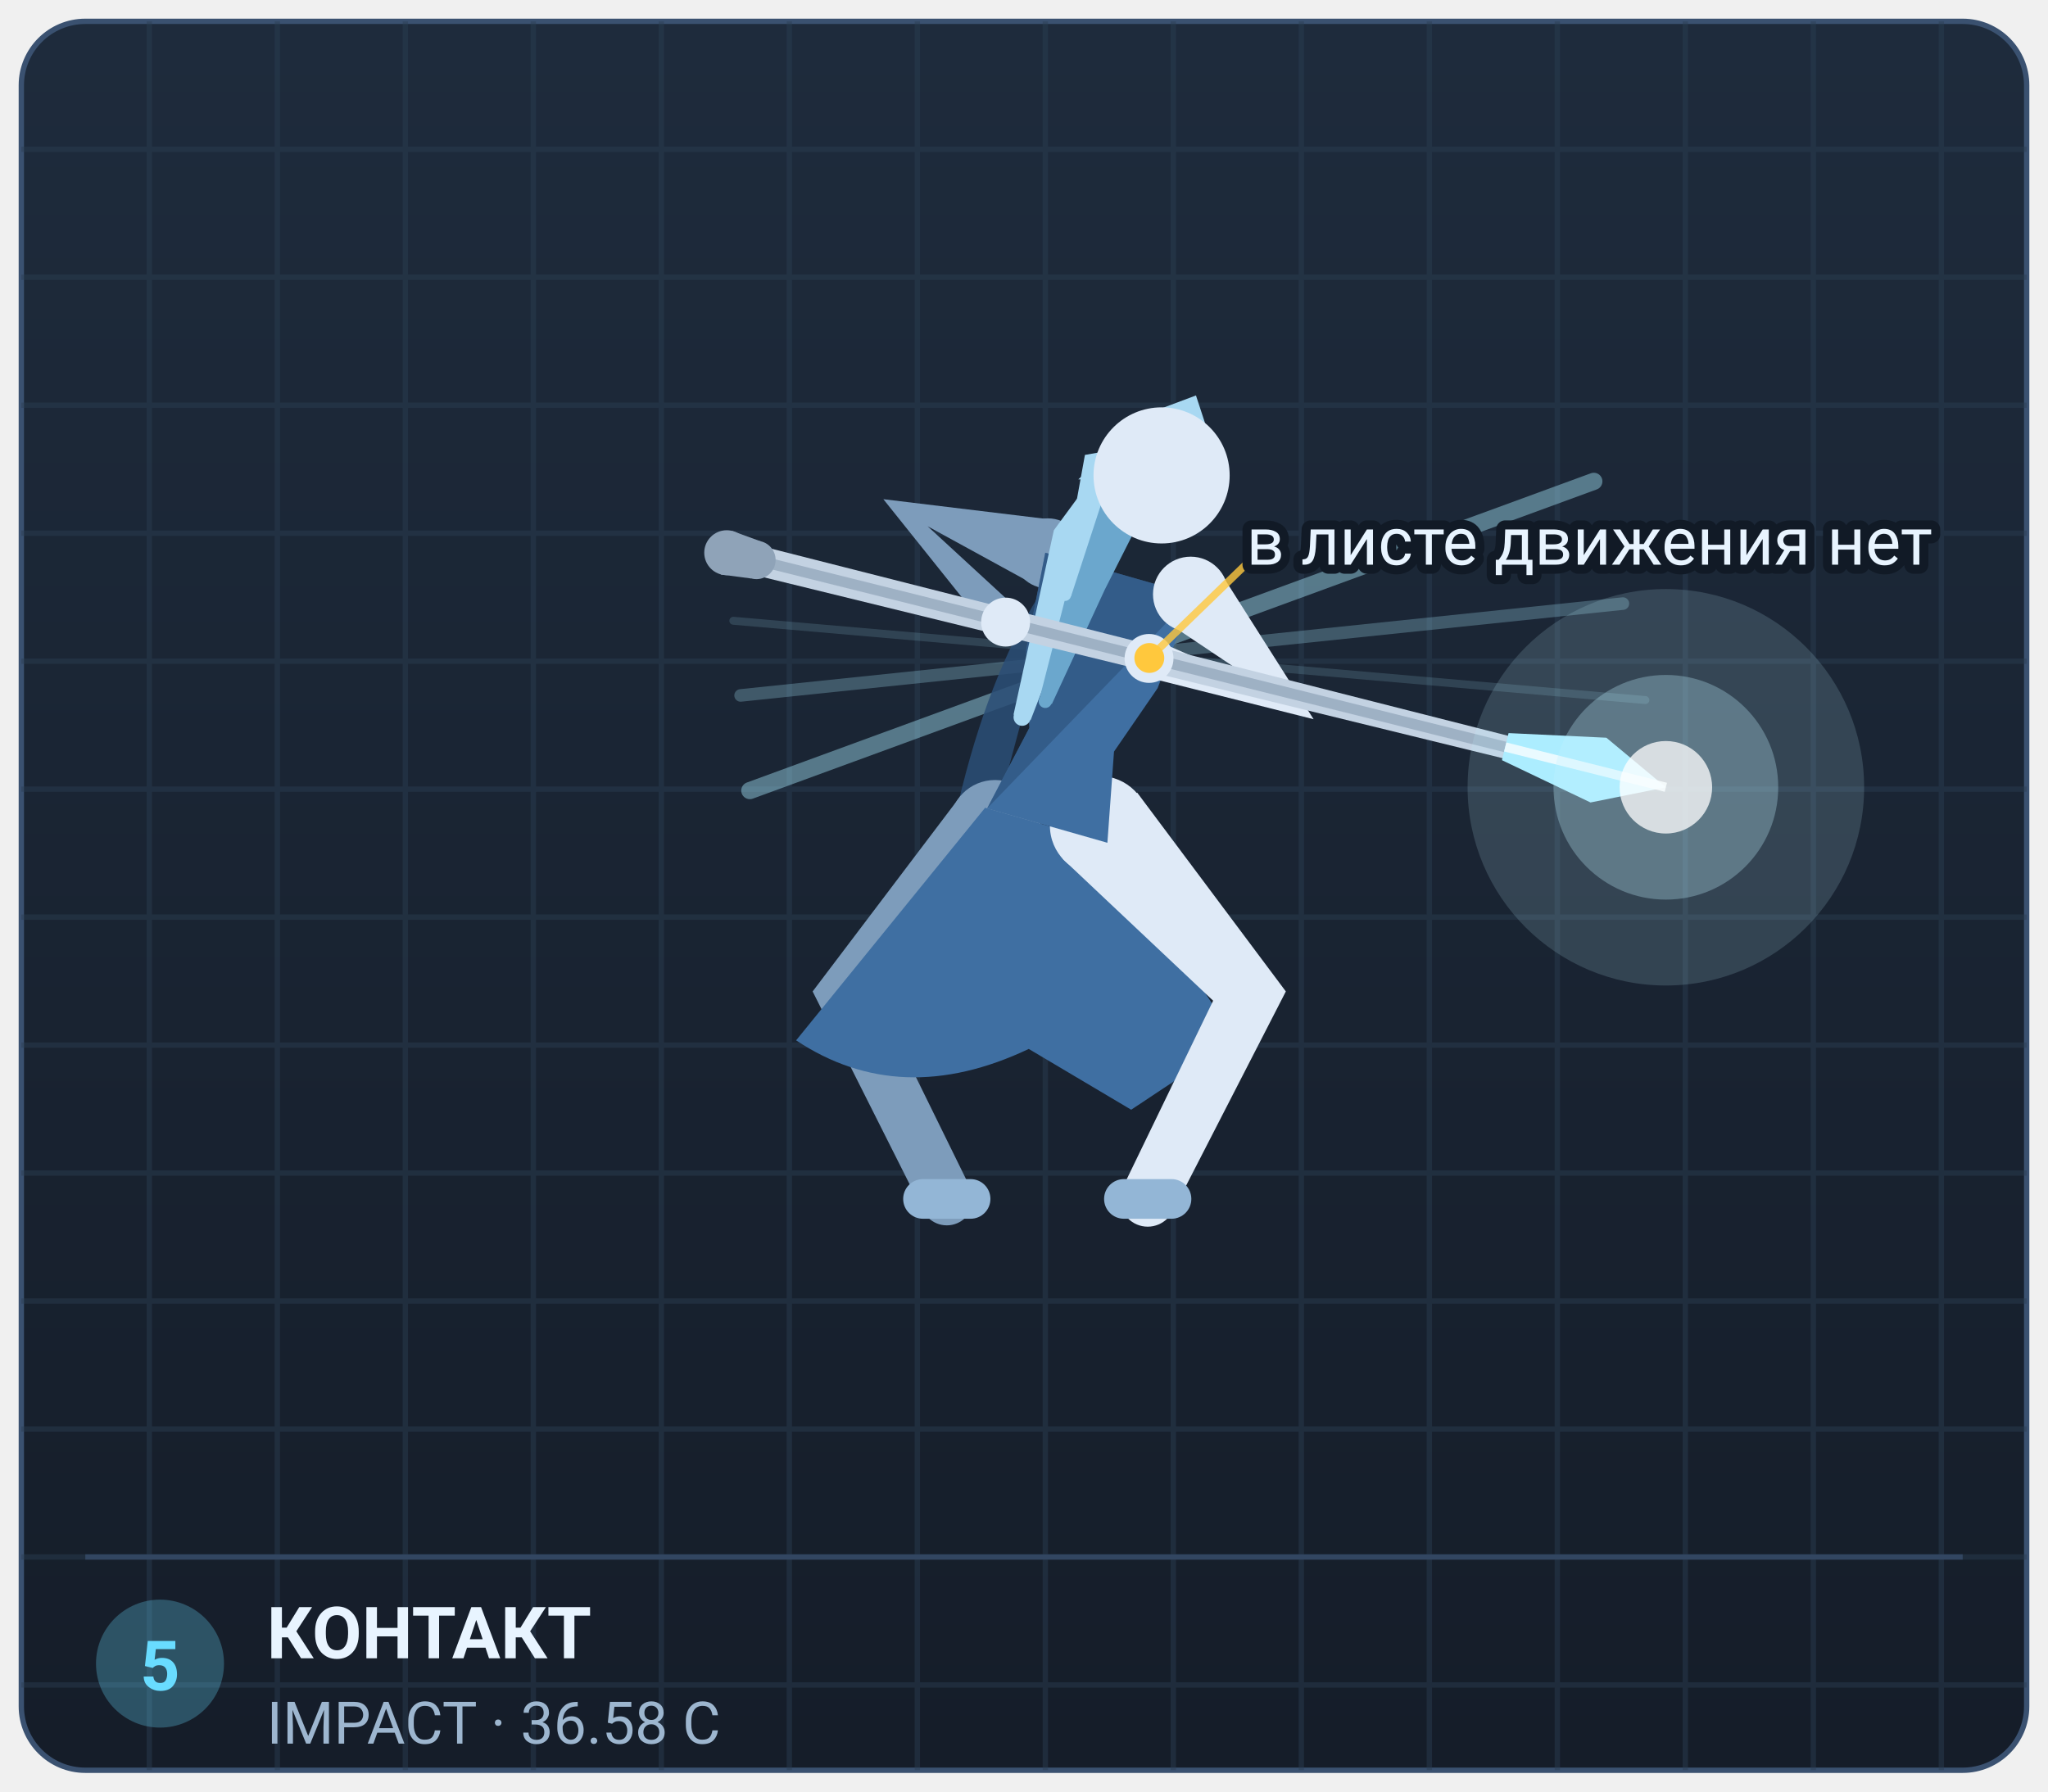
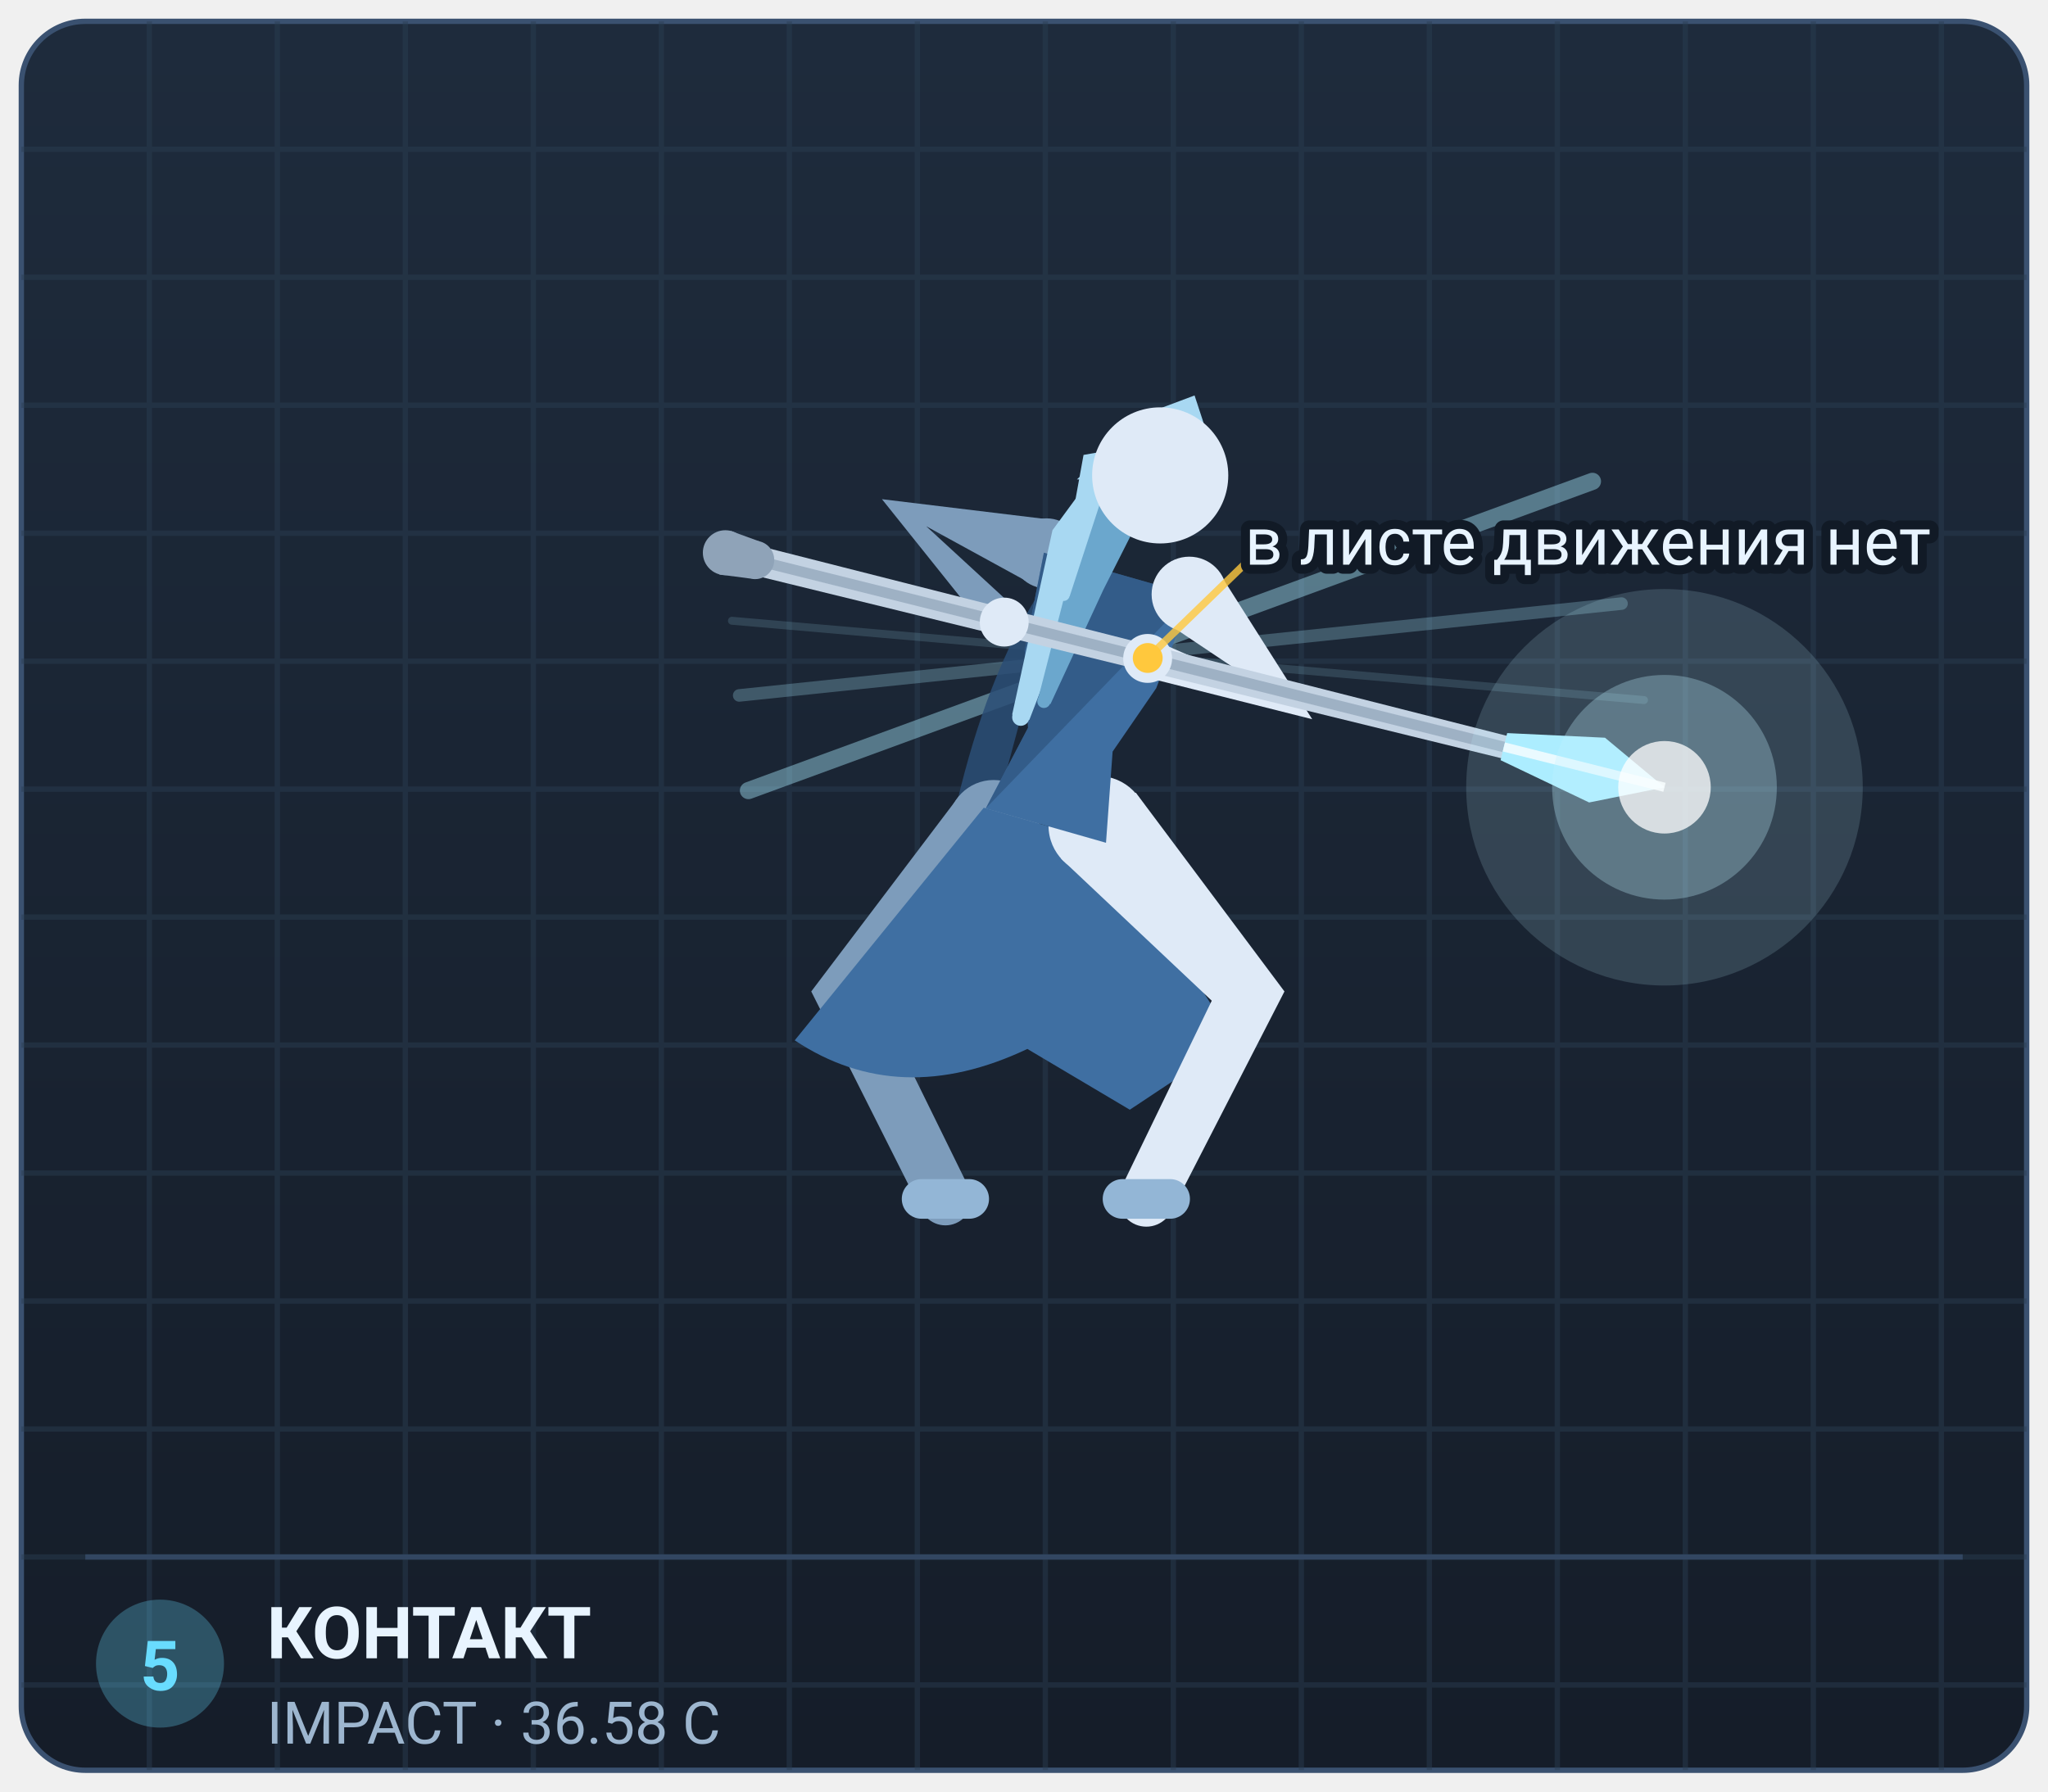
<svg xmlns="http://www.w3.org/2000/svg" viewBox="0 0 384 336" width="100%" preserveAspectRatio="xMidYMid meet" role="img">
  <defs>
-     <linearGradient id="g83986" x1="0" y1="0" x2="0" y2="1">
+     <linearGradient id="g55272" x1="0" y1="0" x2="0" y2="1">
      <stop offset="0" stop-color="#1e2b3c" />
      <stop offset="1" stop-color="#151d29" />
    </linearGradient>
-     <clipPath id="cg83986">
+     <clipPath id="cg55272">
      <rect x="4" y="4" width="376" height="328" rx="12" />
    </clipPath>
  </defs>
-   <rect x="4" y="4" width="376" height="328" rx="12" fill="url(#g83986)" stroke="#3a5170" />
-   <g clip-path="url(#cg83986)" stroke="#2b3d52" stroke-width="1" opacity="0.45">
+   <rect x="4" y="4" width="376" height="328" rx="12" fill="url(#g55272)" stroke="#3a5170" />
+   <g clip-path="url(#cg55272)" stroke="#2b3d52" stroke-width="1" opacity="0.45">
    <line x1="28" y1="4" x2="28" y2="332" />
    <line x1="52" y1="4" x2="52" y2="332" />
    <line x1="76" y1="4" x2="76" y2="332" />
    <line x1="100" y1="4" x2="100" y2="332" />
    <line x1="124" y1="4" x2="124" y2="332" />
    <line x1="148" y1="4" x2="148" y2="332" />
    <line x1="172" y1="4" x2="172" y2="332" />
    <line x1="196" y1="4" x2="196" y2="332" />
    <line x1="220" y1="4" x2="220" y2="332" />
    <line x1="244" y1="4" x2="244" y2="332" />
    <line x1="268" y1="4" x2="268" y2="332" />
    <line x1="292" y1="4" x2="292" y2="332" />
    <line x1="316" y1="4" x2="316" y2="332" />
    <line x1="340" y1="4" x2="340" y2="332" />
    <line x1="364" y1="4" x2="364" y2="332" />
    <line x1="4" y1="28" x2="380" y2="28" />
    <line x1="4" y1="52" x2="380" y2="52" />
    <line x1="4" y1="76" x2="380" y2="76" />
    <line x1="4" y1="100" x2="380" y2="100" />
    <line x1="4" y1="124" x2="380" y2="124" />
    <line x1="4" y1="148" x2="380" y2="148" />
    <line x1="4" y1="172" x2="380" y2="172" />
    <line x1="4" y1="196" x2="380" y2="196" />
    <line x1="4" y1="220" x2="380" y2="220" />
    <line x1="4" y1="244" x2="380" y2="244" />
    <line x1="4" y1="268" x2="380" y2="268" />
    <line x1="4" y1="292" x2="380" y2="292" />
    <line x1="4" y1="316" x2="380" y2="316" />
  </g>
-   <g transform="translate(196.36,224.85) scale(1.2392)">
+   <g transform="translate(196.10,224.85) scale(1.2392)">
    <line x1="82.7" y1="-108.6" x2="-45.0" y2="-61.8" stroke="#a9ecff" stroke-width="2.6" opacity="0.42" stroke-linecap="round" />
    <line x1="87.1" y1="-90.1" x2="-46.4" y2="-76.2" stroke="#a9ecff" stroke-width="1.9" opacity="0.26" stroke-linecap="round" />
    <line x1="90.5" y1="-75.5" x2="-47.5" y2="-87.5" stroke="#a9ecff" stroke-width="1.2" opacity="0.15" stroke-linecap="round" />
    <path d="M 2.7 -96.9 Q -14.2 -75.8 -18.4 -27.5 L -7.6 -58.7 Z" fill="#2a4d75" opacity="0.85" />
    <polygon points="-18.8,1.8 -35.5,-31.4 -13.1,-61.0 -2.8,-52.0 -25.6,-30.1 -11.7,-1.8" fill="#7d9cbb" opacity="1.00" />
    <circle cx="-15.2" cy="-0.0" r="4.0" fill="#7d9cbb" />
    <circle cx="-7.9" cy="-56.5" r="6.9" fill="#7d9cbb" />
    <polygon points="-1.3,-92.6 -18.1,-101.8 -4.3,-89.1 -8.4,-85.4 -24.8,-105.9 1.6,-102.7" fill="#7d9cbb" opacity="1.00" />
    <circle cx="0.1" cy="-97.7" r="5.3" fill="#7d9cbb" />
    <circle cx="-6.3" cy="-87.3" r="2.8" fill="#7d9cbb" />
    <path d="M -9.4 -59.2 L -38.0 -24.0 Q -22.2 -13.5 -2.8 -22.7 Q -2.8 -22.7 12.7 -13.5 Q 12.7 -13.5 28.5 -24.0 L 9.4 -53.8 Z" fill="#3f6fa2" />
    <polygon points="11.5,-1.9 25.1,-30.0 2.3,-51.5 13.6,-61.5 36.1,-31.4 19.0,1.9" fill="#dfeaf7" opacity="1.00" />
    <circle cx="15.2" cy="-0.0" r="4.2" fill="#dfeaf7" />
    <circle cx="7.9" cy="-56.5" r="7.5" fill="#dfeaf7" />
    <polygon points="22.1,-91.4 16.7,-77.3 10.1,-67.7 9.1,-53.9 -9.1,-59.1 -2.7,-71.3 -3.2,-83.0 -0.3,-97.8" fill="#3f6fa2" />
    <polygon points="-9.1,-59.1 -2.7,-71.3 -3.2,-83.0 -0.3,-97.8 22.1,-91.4" fill="#2a4d75" opacity="0.55" />
    <polygon points="17.6,-107.8 7.4,-98.2 -2.5,-72.5 -5.1,-73.3 1.0,-101.2 10.4,-114.0" fill="#a8d8f2" opacity="1.00" />
    <circle cx="14.0" cy="-110.9" r="4.8" fill="#a8d8f2" />
    <circle cx="-3.8" cy="-72.9" r="1.3" fill="#a8d8f2" />
    <polygon points="17.4,-109.4 8.7,-92.2 0.7,-74.9 -1.2,-75.6 3.6,-94.3 10.6,-112.4" fill="#6ba7cd" opacity="1.00" />
    <circle cx="14.0" cy="-110.9" r="3.7" fill="#6ba7cd" />
    <circle cx="-0.3" cy="-75.3" r="1.0" fill="#6ba7cd" />
    <polygon points="13.8,-107.8 9.8,-110.2 3.6,-91.2 1.9,-91.6 5.7,-112.6 14.2,-114.1" fill="#a8d8f2" opacity="1.00" />
    <circle cx="14.0" cy="-110.9" r="3.2" fill="#a8d8f2" />
    <circle cx="2.7" cy="-91.4" r="0.9" fill="#a8d8f2" />
    <polygon points="22.5,-121.6 26.8,-108.5 4.7,-108.9 16.1,-119.2" fill="#a8d8f2" />
    <circle cx="17.3" cy="-109.5" r="10.3" fill="#dfeaf7" />
    <polygon points="25.9,-95.3 40.3,-72.6 14.5,-79.1 16.3,-84.6 33.2,-77.2 17.5,-87.7" fill="#dfeaf7" opacity="1.00" />
    <circle cx="21.7" cy="-91.5" r="5.7" fill="#dfeaf7" />
    <circle cx="15.4" cy="-81.8" r="2.9" fill="#dfeaf7" />
    <polygon points="-48.0,-100.0 69.7,-70.1 68.9,-66.7 -49.1,-95.6" fill="#c3d2e2" opacity="1.00" />
    <circle cx="-48.5" cy="-97.8" r="2.2" fill="#c3d2e2" />
    <circle cx="69.3" cy="-68.4" r="1.7" fill="#c3d2e2" />
    <line x1="-48.5" y1="-97.8" x2="69.3" y2="-68.4" stroke="#8fa3b8" stroke-width="1.6" opacity="0.7" />
    <polygon points="-47.7,-101.1 -43.3,-99.5 -44.8,-93.9 -49.4,-94.5" fill="#8fa3b8" opacity="1.00" />
    <circle cx="-48.5" cy="-97.8" r="3.4" fill="#8fa3b8" />
    <circle cx="-44.0" cy="-96.7" r="2.9" fill="#8fa3b8" />
    <polygon points="93.6,-62.3 84.6,-69.8 69.8,-70.5 68.8,-66.4 82.2,-60.0" fill="#a9ecff" />
    <line x1="69.3" y1="-68.4" x2="93.6" y2="-62.3" stroke="#ffffff" stroke-width="1.4" opacity="0.85" />
    <circle cx="-6.3" cy="-87.3" r="3.7" fill="#dfeaf7" />
    <circle cx="15.4" cy="-81.8" r="3.7" fill="#dfeaf7" />
    <rect x="-21.8" y="-3.0" width="13.2" height="6" rx="3" fill="#93b6d6" />
    <rect x="8.6" y="-3.0" width="13.2" height="6" rx="3" fill="#93b6d6" />
    <circle cx="93.6" cy="-62.3" r="30" fill="#bff2ff" opacity="0.16" />
    <circle cx="93.6" cy="-62.3" r="17" fill="#bff2ff" opacity="0.30" />
    <circle cx="93.6" cy="-62.3" r="7" fill="#ffffff" opacity="0.75" />
  </g>
-   <line x1="215.5" y1="123.4" x2="237.7" y2="101.9" stroke="#ffc83d" stroke-width="1.4" opacity="0.8" />
-   <circle cx="215.5" cy="123.4" r="2.8" fill="#ffc83d" />
-   <text x="233.7" y="105.9" fill="#e8f4ff" font-size="12.5" text-anchor="start" font-family="Segoe UI, Roboto, sans-serif" paint-order="stroke" stroke="#111a26" stroke-width="3.4" stroke-linejoin="round">в листе движения нет</text>
+   <line x1="215.2" y1="123.4" x2="237.4" y2="101.9" stroke="#ffc83d" stroke-width="1.4" opacity="0.8" />
+   <circle cx="215.2" cy="123.4" r="2.8" fill="#ffc83d" />
+   <text x="233.4" y="105.9" fill="#e8f4ff" font-size="12.5" text-anchor="start" font-family="Segoe UI, Roboto, sans-serif" paint-order="stroke" stroke="#111a26" stroke-width="3.4" stroke-linejoin="round">в листе движения нет</text>
  <line x1="16" y1="292" x2="368" y2="292" stroke="#3a5170" opacity="0.7" />
  <circle cx="30" cy="312" r="12" fill="#69dcff" opacity="0.28" />
  <text x="30" y="317" fill="#69dcff" font-size="13" font-weight="700" text-anchor="middle" font-family="Segoe UI, Roboto, sans-serif">5</text>
  <text x="50" y="311" fill="#e8f4ff" font-size="13.5" font-weight="700" font-family="Segoe UI, Roboto, sans-serif">КОНТАКТ</text>
  <text x="50" y="327" fill="#9db6cf" font-size="11" font-family="Segoe UI, Roboto, sans-serif">IMPACT · 36.58 С</text>
</svg>
